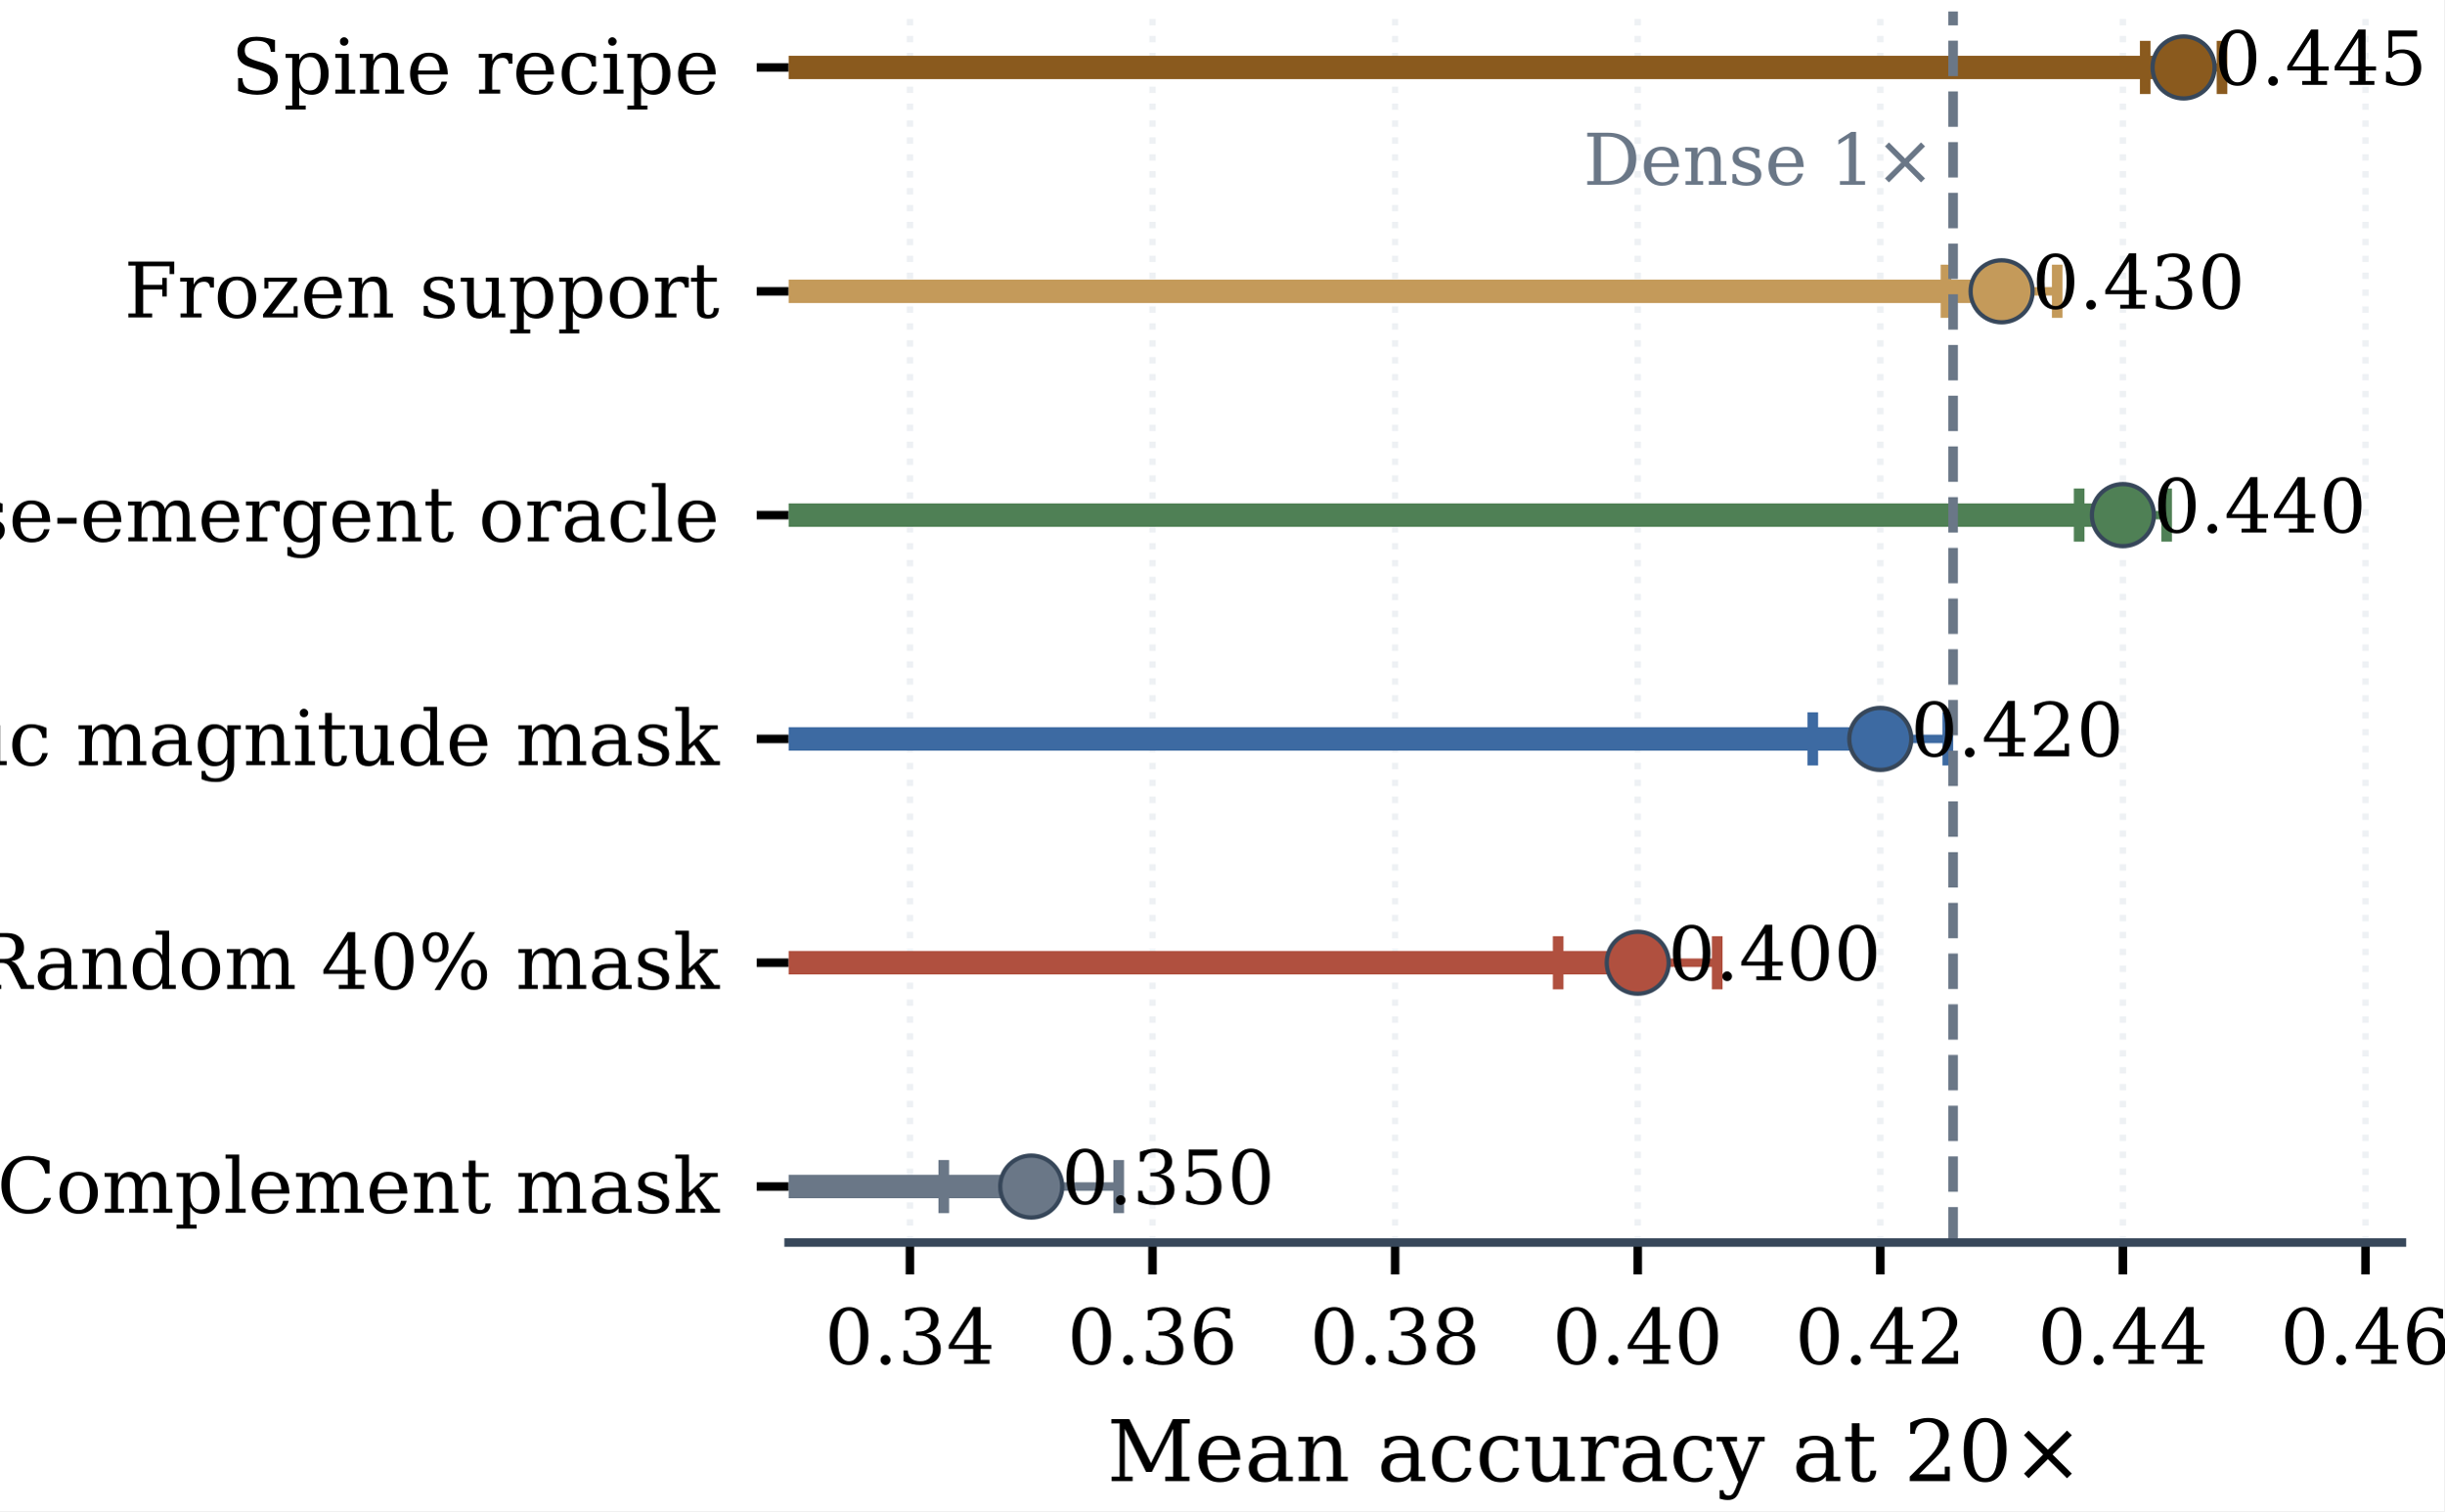
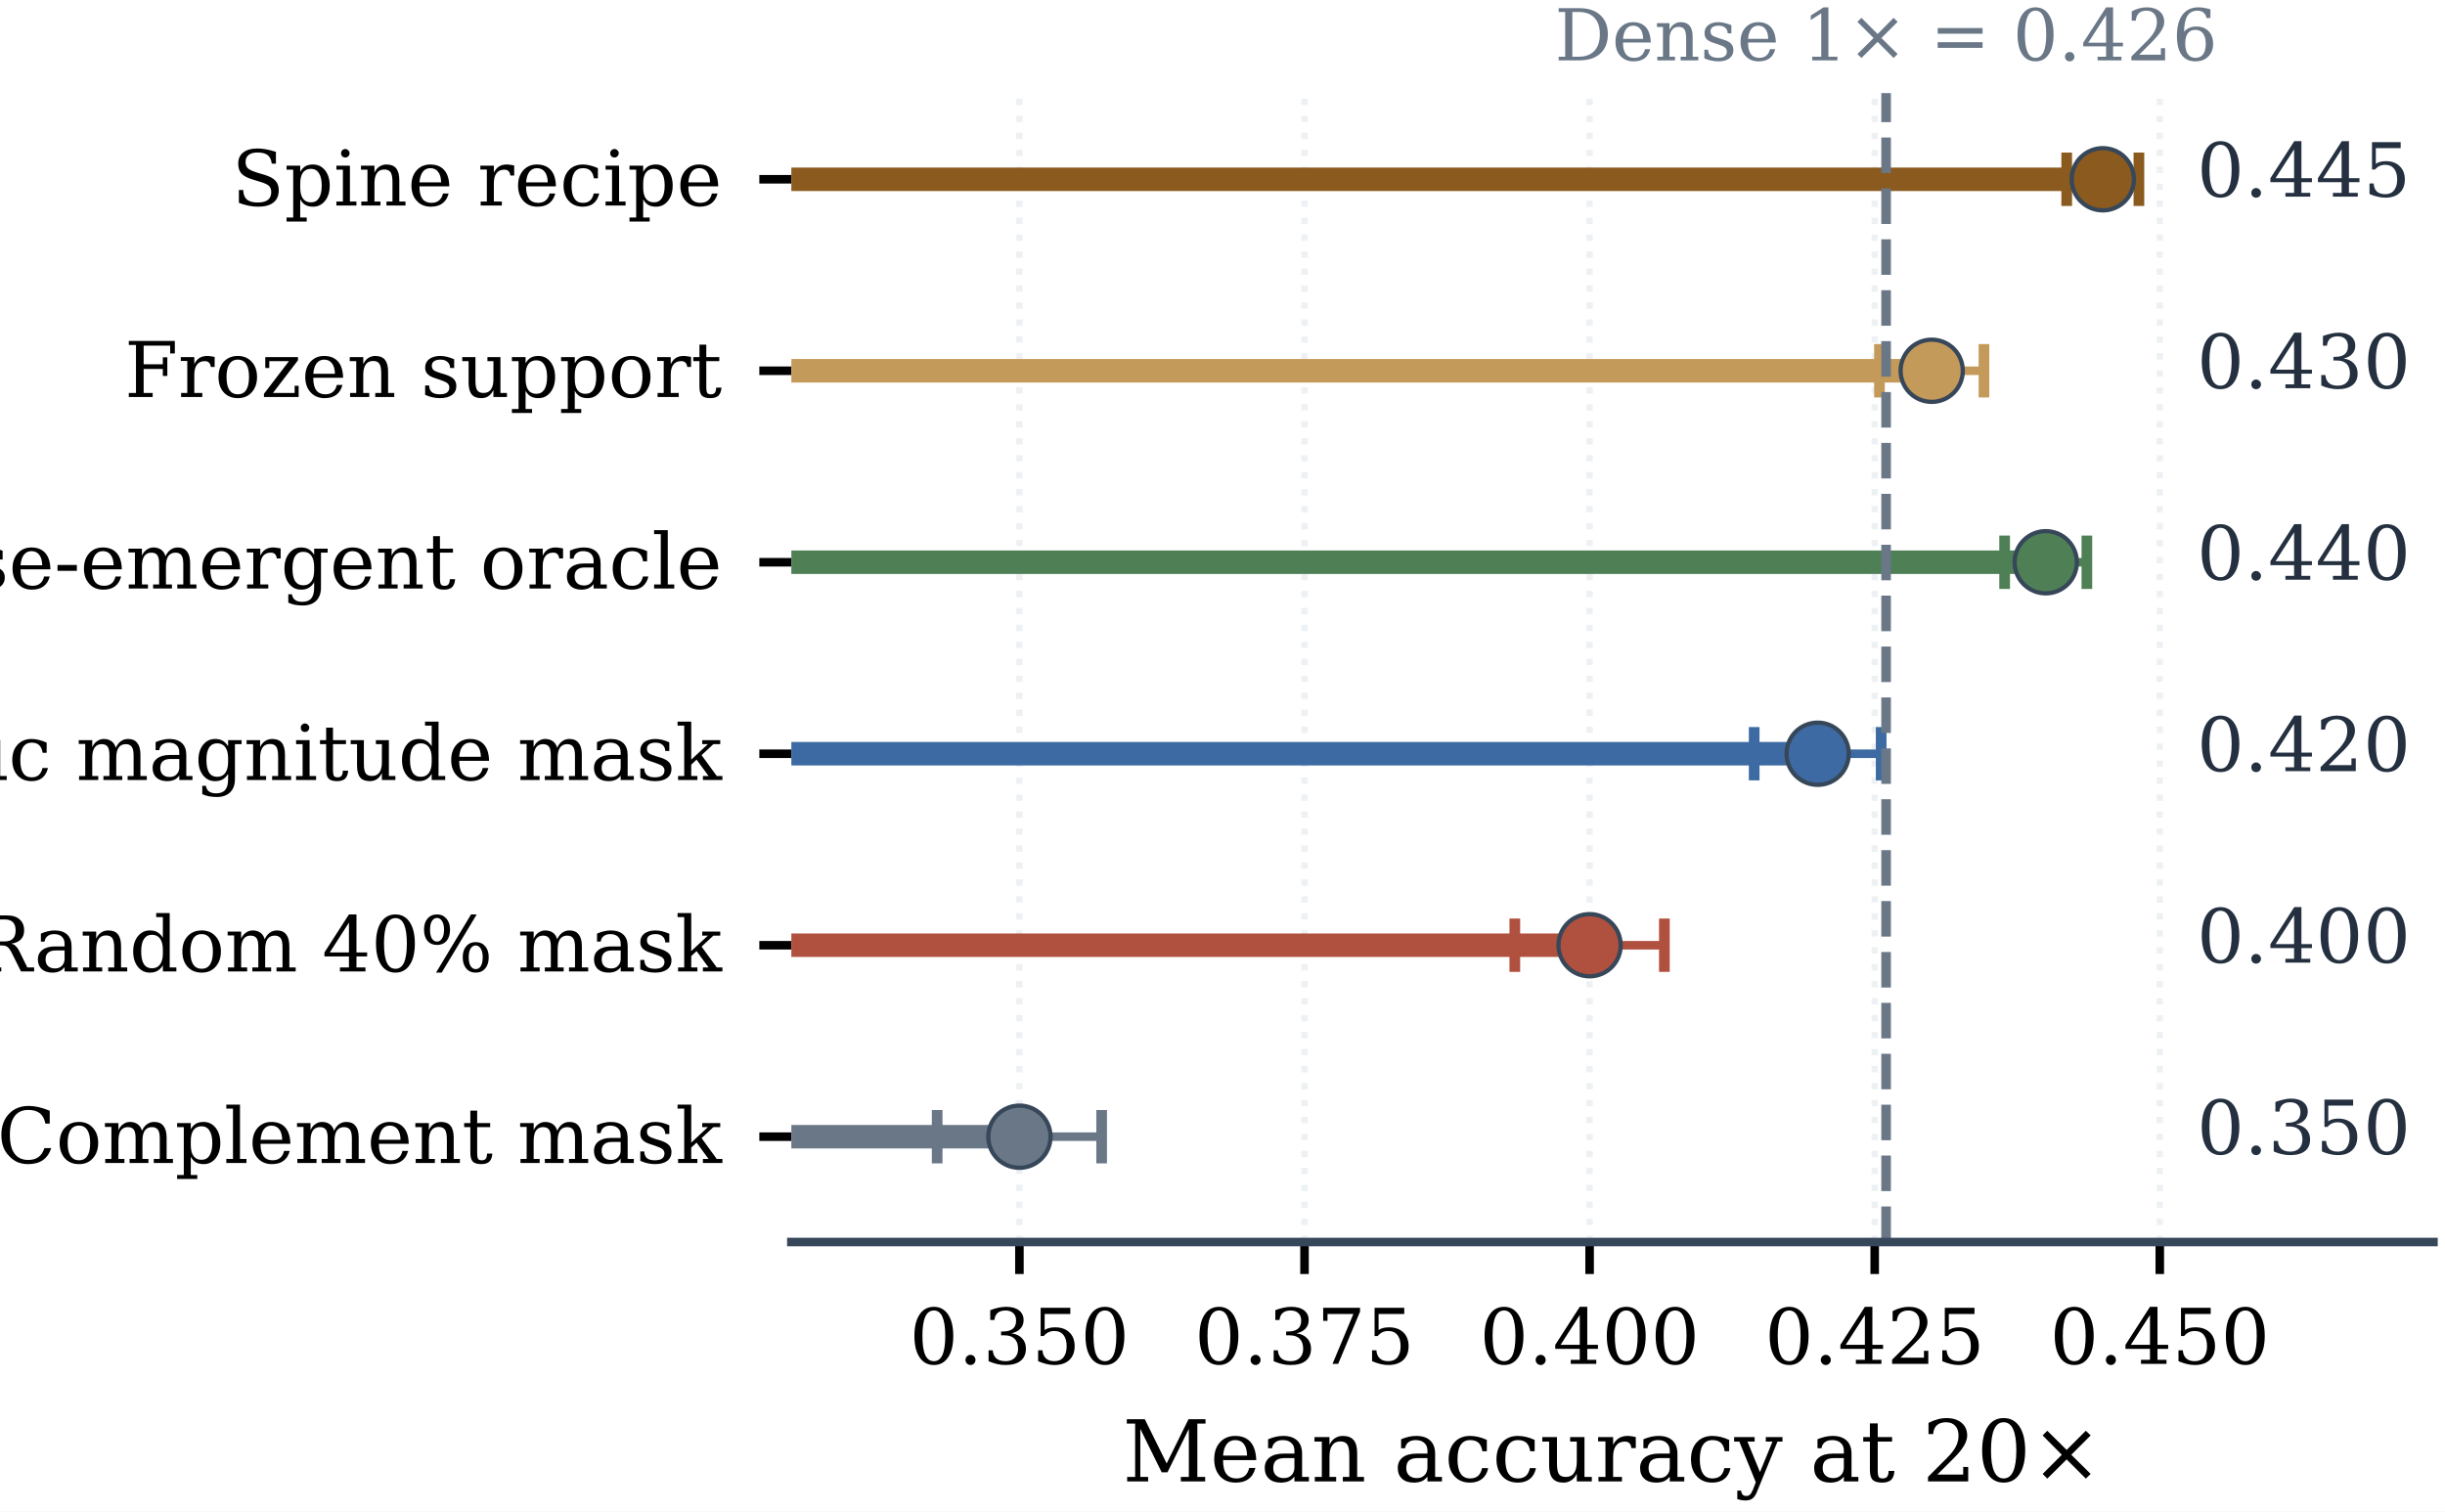
- <svg xmlns="http://www.w3.org/2000/svg" xmlns:xlink="http://www.w3.org/1999/xlink" width="229.813pt" height="142.125pt" viewBox="0 0 229.813 142.125" version="1.1">
+ <svg xmlns="http://www.w3.org/2000/svg" xmlns:xlink="http://www.w3.org/1999/xlink" width="229.114pt" height="141.645pt" viewBox="0 0 229.114 141.645" version="1.1">
  <defs>
    <style type="text/css">*{stroke-linejoin: round; stroke-linecap: butt}</style>
  </defs>
  <g id="figure_1">
    <g id="patch_1">
-       <path d="M 0 142.125 L 229.813 142.125 L 229.813 0 L 0 0 z " style="fill: #ffffff" />
+       <path d="M 0 141.645  L 229.114 141.645  L 229.114 0  L 0 0  z " style="fill: #ffffff" />
    </g>
    <g id="axes_1">
      <g id="patch_2">
-         <path d="M 74.154 116.865 L 225.855 116.865 L 225.855 1.08 L 74.154 1.08 z " style="fill: #ffffff" />
+         <path d="M 74.154 116.385  L 228.034 116.385  L 228.034 8.725  L 74.154 8.725  z " style="fill: #ffffff" />
      </g>
      <g id="matplotlib.axis_1">
        <g id="xtick_1">
          <g id="line2d_1">
-             <path d="M 85.56 116.865 L 85.56 1.08 " clip-path="url(#p477712dfc5)" style="fill: none; stroke-dasharray: 0.6,0.99; stroke-dashoffset: 0; stroke: #c9d2dc; stroke-opacity: 0.32; stroke-width: 0.6" />
+             <path d="M 95.526 116.385  L 95.526 8.725  " clip-path="url(#p9504faaf85)" style="fill: none; stroke-dasharray: 0.6,0.99; stroke-dashoffset: 0; stroke: #c9d2dc; stroke-opacity: 0.32; stroke-width: 0.6" />
          </g>
          <g id="line2d_2">
            <defs>
-               <path id="ma2a372693b" d="M 0 0 L 0 3 " style="stroke: #000000; stroke-width: 0.8" />
+               <path id="me41fb75d59" d="M 0 0  L 0 3  " style="stroke: #000000; stroke-width: 0.8" />
            </defs>
            <g>
-               <use xlink:href="#ma2a372693b" x="85.56" y="116.865" style="stroke: #000000; stroke-width: 0.8" />
+               <use xlink:href="#me41fb75d59" x="95.526" y="116.385" style="stroke: #000000; stroke-width: 0.8" />
            </g>
          </g>
          <g id="text_1">
-             <text style="font-size: 7.2px; font-family: 'STIXGeneral', 'DejaVu Serif', 'Times New Roman', serif; text-anchor: middle" x="85.56" y="128.282" transform="rotate(-0 85.56019 128.2824)">0.34</text>
+             <text style="font-size: 7.2px; font-family: 'STIXGeneral', 'DejaVu Serif', 'Times New Roman', serif; text-anchor: middle" x="95.526" y="127.802" transform="rotate(-0 95.52635 127.8025)">0.350</text>
          </g>
        </g>
        <g id="xtick_2">
          <g id="line2d_3">
-             <path d="M 108.372 116.865 L 108.372 1.08 " clip-path="url(#p477712dfc5)" style="fill: none; stroke-dasharray: 0.6,0.99; stroke-dashoffset: 0; stroke: #c9d2dc; stroke-opacity: 0.32; stroke-width: 0.6" />
+             <path d="M 122.242 116.385  L 122.242 8.725  " clip-path="url(#p9504faaf85)" style="fill: none; stroke-dasharray: 0.6,0.99; stroke-dashoffset: 0; stroke: #c9d2dc; stroke-opacity: 0.32; stroke-width: 0.6" />
          </g>
          <g id="line2d_4">
            <g>
-               <use xlink:href="#ma2a372693b" x="108.372" y="116.865" style="stroke: #000000; stroke-width: 0.8" />
+               <use xlink:href="#me41fb75d59" x="122.242" y="116.385" style="stroke: #000000; stroke-width: 0.8" />
            </g>
          </g>
          <g id="text_2">
-             <text style="font-size: 7.2px; font-family: 'STIXGeneral', 'DejaVu Serif', 'Times New Roman', serif; text-anchor: middle" x="108.372" y="128.282" transform="rotate(-0 108.3723 128.2824)">0.36</text>
+             <text style="font-size: 7.2px; font-family: 'STIXGeneral', 'DejaVu Serif', 'Times New Roman', serif; text-anchor: middle" x="122.242" y="127.802" transform="rotate(-0 122.2416 127.8025)">0.375</text>
          </g>
        </g>
        <g id="xtick_3">
          <g id="line2d_5">
-             <path d="M 131.184 116.865 L 131.184 1.08 " clip-path="url(#p477712dfc5)" style="fill: none; stroke-dasharray: 0.6,0.99; stroke-dashoffset: 0; stroke: #c9d2dc; stroke-opacity: 0.32; stroke-width: 0.6" />
+             <path d="M 148.957 116.385  L 148.957 8.725  " clip-path="url(#p9504faaf85)" style="fill: none; stroke-dasharray: 0.6,0.99; stroke-dashoffset: 0; stroke: #c9d2dc; stroke-opacity: 0.32; stroke-width: 0.6" />
          </g>
          <g id="line2d_6">
            <g>
-               <use xlink:href="#ma2a372693b" x="131.184" y="116.865" style="stroke: #000000; stroke-width: 0.8" />
+               <use xlink:href="#me41fb75d59" x="148.957" y="116.385" style="stroke: #000000; stroke-width: 0.8" />
            </g>
          </g>
          <g id="text_3">
-             <text style="font-size: 7.2px; font-family: 'STIXGeneral', 'DejaVu Serif', 'Times New Roman', serif; text-anchor: middle" x="131.184" y="128.282" transform="rotate(-0 131.1844 128.2824)">0.38</text>
+             <text style="font-size: 7.2px; font-family: 'STIXGeneral', 'DejaVu Serif', 'Times New Roman', serif; text-anchor: middle" x="148.957" y="127.802" transform="rotate(-0 148.9569 127.8025)">0.400</text>
          </g>
        </g>
        <g id="xtick_4">
          <g id="line2d_7">
-             <path d="M 153.997 116.865 L 153.997 1.08 " clip-path="url(#p477712dfc5)" style="fill: none; stroke-dasharray: 0.6,0.99; stroke-dashoffset: 0; stroke: #c9d2dc; stroke-opacity: 0.32; stroke-width: 0.6" />
+             <path d="M 175.672 116.385  L 175.672 8.725  " clip-path="url(#p9504faaf85)" style="fill: none; stroke-dasharray: 0.6,0.99; stroke-dashoffset: 0; stroke: #c9d2dc; stroke-opacity: 0.32; stroke-width: 0.6" />
          </g>
          <g id="line2d_8">
            <g>
-               <use xlink:href="#ma2a372693b" x="153.997" y="116.865" style="stroke: #000000; stroke-width: 0.8" />
+               <use xlink:href="#me41fb75d59" x="175.672" y="116.385" style="stroke: #000000; stroke-width: 0.8" />
            </g>
          </g>
          <g id="text_4">
-             <text style="font-size: 7.2px; font-family: 'STIXGeneral', 'DejaVu Serif', 'Times New Roman', serif; text-anchor: middle" x="153.997" y="128.282" transform="rotate(-0 153.9965 128.2824)">0.40</text>
+             <text style="font-size: 7.2px; font-family: 'STIXGeneral', 'DejaVu Serif', 'Times New Roman', serif; text-anchor: middle" x="175.672" y="127.802" transform="rotate(-0 175.6722 127.8025)">0.425</text>
          </g>
        </g>
        <g id="xtick_5">
          <g id="line2d_9">
-             <path d="M 176.809 116.865 L 176.809 1.08 " clip-path="url(#p477712dfc5)" style="fill: none; stroke-dasharray: 0.6,0.99; stroke-dashoffset: 0; stroke: #c9d2dc; stroke-opacity: 0.32; stroke-width: 0.6" />
+             <path d="M 202.387 116.385  L 202.387 8.725  " clip-path="url(#p9504faaf85)" style="fill: none; stroke-dasharray: 0.6,0.99; stroke-dashoffset: 0; stroke: #c9d2dc; stroke-opacity: 0.32; stroke-width: 0.6" />
          </g>
          <g id="line2d_10">
            <g>
-               <use xlink:href="#ma2a372693b" x="176.809" y="116.865" style="stroke: #000000; stroke-width: 0.8" />
+               <use xlink:href="#me41fb75d59" x="202.387" y="116.385" style="stroke: #000000; stroke-width: 0.8" />
            </g>
          </g>
          <g id="text_5">
-             <text style="font-size: 7.2px; font-family: 'STIXGeneral', 'DejaVu Serif', 'Times New Roman', serif; text-anchor: middle" x="176.809" y="128.282" transform="rotate(-0 176.8087 128.2824)">0.42</text>
-           </g>
-         </g>
-         <g id="xtick_6">
-           <g id="line2d_11">
-             <path d="M 199.621 116.865 L 199.621 1.08 " clip-path="url(#p477712dfc5)" style="fill: none; stroke-dasharray: 0.6,0.99; stroke-dashoffset: 0; stroke: #c9d2dc; stroke-opacity: 0.32; stroke-width: 0.6" />
-           </g>
-           <g id="line2d_12">
-             <g>
-               <use xlink:href="#ma2a372693b" x="199.621" y="116.865" style="stroke: #000000; stroke-width: 0.8" />
-             </g>
-           </g>
-           <g id="text_6">
-             <text style="font-size: 7.2px; font-family: 'STIXGeneral', 'DejaVu Serif', 'Times New Roman', serif; text-anchor: middle" x="199.621" y="128.282" transform="rotate(-0 199.6208 128.2824)">0.44</text>
-           </g>
-         </g>
-         <g id="xtick_7">
-           <g id="line2d_13">
-             <path d="M 222.433 116.865 L 222.433 1.08 " clip-path="url(#p477712dfc5)" style="fill: none; stroke-dasharray: 0.6,0.99; stroke-dashoffset: 0; stroke: #c9d2dc; stroke-opacity: 0.32; stroke-width: 0.6" />
-           </g>
-           <g id="line2d_14">
-             <g>
-               <use xlink:href="#ma2a372693b" x="222.433" y="116.865" style="stroke: #000000; stroke-width: 0.8" />
-             </g>
-           </g>
-           <g id="text_7">
-             <text style="font-size: 7.2px; font-family: 'STIXGeneral', 'DejaVu Serif', 'Times New Roman', serif; text-anchor: middle" x="222.433" y="128.282" transform="rotate(-0 222.4329 128.2824)">0.46</text>
-           </g>
-         </g>
-         <g id="text_8">
-           <text style="font-size: 8px; font-family: 'STIXGeneral', 'DejaVu Serif', 'Times New Roman', serif; text-anchor: middle" x="150.004" y="139.301" transform="rotate(-0 150.0044 139.3013)">Mean accuracy at 20×</text>
+             <text style="font-size: 7.2px; font-family: 'STIXGeneral', 'DejaVu Serif', 'Times New Roman', serif; text-anchor: middle" x="202.387" y="127.802" transform="rotate(-0 202.3875 127.8025)">0.450</text>
+           </g>
+         </g>
+         <g id="text_6">
+           <text style="font-size: 8px; font-family: 'STIXGeneral', 'DejaVu Serif', 'Times New Roman', serif; text-anchor: middle" x="151.094" y="138.821" transform="rotate(-0 151.0941 138.8214)">Mean accuracy at 20×</text>
        </g>
      </g>
      <g id="matplotlib.axis_2">
        <g id="ytick_1">
+           <g id="line2d_11">
+             <defs>
+               <path id="m83708fab2e" d="M 0 0  L -3 0  " style="stroke: #000000; stroke-width: 0.8" />
+             </defs>
+             <g>
+               <use xlink:href="#m83708fab2e" x="74.154" y="106.516" style="stroke: #000000; stroke-width: 0.8" />
+             </g>
+           </g>
+           <g id="text_7">
+             <text style="font-size: 7.2px; font-family: 'STIXGeneral', 'DejaVu Serif', 'Times New Roman', serif; text-anchor: end" x="67.654" y="108.975" transform="rotate(-0 67.65412 108.975)">Complement mask</text>
+           </g>
+         </g>
+         <g id="ytick_2">
+           <g id="line2d_12">
+             <g>
+               <use xlink:href="#m83708fab2e" x="74.154" y="88.573" style="stroke: #000000; stroke-width: 0.8" />
+             </g>
+           </g>
+           <g id="text_8">
+             <text style="font-size: 7.2px; font-family: 'STIXGeneral', 'DejaVu Serif', 'Times New Roman', serif; text-anchor: end" x="67.654" y="91.032" transform="rotate(-0 67.65412 91.03159)">Random 40% mask</text>
+           </g>
+         </g>
+         <g id="ytick_3">
+           <g id="line2d_13">
+             <g>
+               <use xlink:href="#m83708fab2e" x="74.154" y="70.63" style="stroke: #000000; stroke-width: 0.8" />
+             </g>
+           </g>
+           <g id="text_9">
+             <text style="font-size: 7.2px; font-family: 'STIXGeneral', 'DejaVu Serif', 'Times New Roman', serif; text-anchor: end" x="67.654" y="73.088" transform="rotate(-0 67.65412 73.08822)">Static magnitude mask</text>
+           </g>
+         </g>
+         <g id="ytick_4">
+           <g id="line2d_14">
+             <g>
+               <use xlink:href="#m83708fab2e" x="74.154" y="52.686" style="stroke: #000000; stroke-width: 0.8" />
+             </g>
+           </g>
+           <g id="text_10">
+             <text style="font-size: 7.2px; font-family: 'STIXGeneral', 'DejaVu Serif', 'Times New Roman', serif; text-anchor: end" x="67.654" y="55.145" transform="rotate(-0 67.65412 55.14485)">Dense-emergent oracle</text>
+           </g>
+         </g>
+         <g id="ytick_5">
          <g id="line2d_15">
-             <defs>
-               <path id="m920d1cbb16" d="M 0 0 L -3 0 " style="stroke: #000000; stroke-width: 0.8" />
-             </defs>
-             <g>
-               <use xlink:href="#m920d1cbb16" x="74.154" y="111.602" style="stroke: #000000; stroke-width: 0.8" />
-             </g>
-           </g>
-           <g id="text_9">
-             <text style="font-size: 7.2px; font-family: 'STIXGeneral', 'DejaVu Serif', 'Times New Roman', serif; text-anchor: end" x="67.654" y="114.061" transform="rotate(-0 67.65412 114.0607)">Complement mask</text>
-           </g>
-         </g>
-         <g id="ytick_2">
+             <g>
+               <use xlink:href="#m83708fab2e" x="74.154" y="34.743" style="stroke: #000000; stroke-width: 0.8" />
+             </g>
+           </g>
+           <g id="text_11">
+             <text style="font-size: 7.2px; font-family: 'STIXGeneral', 'DejaVu Serif', 'Times New Roman', serif; text-anchor: end" x="67.654" y="37.201" transform="rotate(-0 67.65412 37.20148)">Frozen support</text>
+           </g>
+         </g>
+         <g id="ytick_6">
          <g id="line2d_16">
            <g>
-               <use xlink:href="#m920d1cbb16" x="74.154" y="90.55" style="stroke: #000000; stroke-width: 0.8" />
-             </g>
-           </g>
-           <g id="text_10">
-             <text style="font-size: 7.2px; font-family: 'STIXGeneral', 'DejaVu Serif', 'Times New Roman', serif; text-anchor: end" x="67.654" y="93.009" transform="rotate(-0 67.65412 93.00892)">Random 40% mask</text>
-           </g>
-         </g>
-         <g id="ytick_3">
-           <g id="line2d_17">
-             <g>
-               <use xlink:href="#m920d1cbb16" x="74.154" y="69.498" style="stroke: #000000; stroke-width: 0.8" />
-             </g>
-           </g>
-           <g id="text_11">
-             <text style="font-size: 7.2px; font-family: 'STIXGeneral', 'DejaVu Serif', 'Times New Roman', serif; text-anchor: end" x="67.654" y="71.957" transform="rotate(-0 67.65412 71.9571)">Static magnitude mask</text>
-           </g>
-         </g>
-         <g id="ytick_4">
-           <g id="line2d_18">
-             <g>
-               <use xlink:href="#m920d1cbb16" x="74.154" y="48.447" style="stroke: #000000; stroke-width: 0.8" />
+               <use xlink:href="#m83708fab2e" x="74.154" y="16.799" style="stroke: #000000; stroke-width: 0.8" />
            </g>
          </g>
          <g id="text_12">
-             <text style="font-size: 7.2px; font-family: 'STIXGeneral', 'DejaVu Serif', 'Times New Roman', serif; text-anchor: end" x="67.654" y="50.905" transform="rotate(-0 67.65412 50.90528)">Dense-emergent oracle</text>
-           </g>
-         </g>
-         <g id="ytick_5">
-           <g id="line2d_19">
-             <g>
-               <use xlink:href="#m920d1cbb16" x="74.154" y="27.395" style="stroke: #000000; stroke-width: 0.8" />
-             </g>
-           </g>
-           <g id="text_13">
-             <text style="font-size: 7.2px; font-family: 'STIXGeneral', 'DejaVu Serif', 'Times New Roman', serif; text-anchor: end" x="67.654" y="29.853" transform="rotate(-0 67.65412 29.85346)">Frozen support</text>
-           </g>
-         </g>
-         <g id="ytick_6">
-           <g id="line2d_20">
-             <g>
-               <use xlink:href="#m920d1cbb16" x="74.154" y="6.343" style="stroke: #000000; stroke-width: 0.8" />
-             </g>
-           </g>
-           <g id="text_14">
-             <text style="font-size: 7.2px; font-family: 'STIXGeneral', 'DejaVu Serif', 'Times New Roman', serif; text-anchor: end" x="67.654" y="8.802" transform="rotate(-0 67.65412 8.801642)">Spine recipe</text>
+             <text style="font-size: 7.2px; font-family: 'STIXGeneral', 'DejaVu Serif', 'Times New Roman', serif; text-anchor: end" x="67.654" y="19.258" transform="rotate(-0 67.65412 19.25811)">Spine recipe</text>
          </g>
        </g>
      </g>
      <g id="LineCollection_1">
-         <path d="M 74.154 111.602 L 96.966 111.602 " clip-path="url(#p477712dfc5)" style="fill: none; stroke: #6a7787; stroke-width: 2.2" />
-         <path d="M 74.154 90.55 L 153.997 90.55 " clip-path="url(#p477712dfc5)" style="fill: none; stroke: #b0503f; stroke-width: 2.2" />
-         <path d="M 74.154 69.498 L 176.809 69.498 " clip-path="url(#p477712dfc5)" style="fill: none; stroke: #3d6aa2; stroke-width: 2.2" />
-         <path d="M 74.154 48.447 L 199.621 48.447 " clip-path="url(#p477712dfc5)" style="fill: none; stroke: #4f8055; stroke-width: 2.2" />
-         <path d="M 74.154 27.395 L 188.215 27.395 " clip-path="url(#p477712dfc5)" style="fill: none; stroke: #c49a5a; stroke-width: 2.2" />
-         <path d="M 74.154 6.343 L 205.328 6.343 " clip-path="url(#p477712dfc5)" style="fill: none; stroke: #8a5a1e; stroke-width: 2.2" />
+         <path d="M 74.154 106.516  L 95.526 106.516  " clip-path="url(#p9504faaf85)" style="fill: none; stroke: #6a7787; stroke-width: 2.2" />
+         <path d="M 74.154 88.573  L 148.957 88.573  " clip-path="url(#p9504faaf85)" style="fill: none; stroke: #b0503f; stroke-width: 2.2" />
+         <path d="M 74.154 70.63  L 170.329 70.63  " clip-path="url(#p9504faaf85)" style="fill: none; stroke: #3d6aa2; stroke-width: 2.2" />
+         <path d="M 74.154 52.686  L 191.701 52.686  " clip-path="url(#p9504faaf85)" style="fill: none; stroke: #4f8055; stroke-width: 2.2" />
+         <path d="M 74.154 34.743  L 181.015 34.743  " clip-path="url(#p9504faaf85)" style="fill: none; stroke: #c49a5a; stroke-width: 2.2" />
+         <path d="M 74.154 16.799  L 197.048 16.799  " clip-path="url(#p9504faaf85)" style="fill: none; stroke: #8a5a1e; stroke-width: 2.2" />
      </g>
      <g id="LineCollection_2">
-         <path d="M 88.741 111.602 L 105.191 111.602 " clip-path="url(#p477712dfc5)" style="fill: none; stroke: #6a7787; stroke-width: 0.8" />
+         <path d="M 87.82 106.516  L 103.232 106.516  " clip-path="url(#p9504faaf85)" style="fill: none; stroke: #6a7787; stroke-width: 0.8" />
+       </g>
+       <g id="line2d_17">
+         <defs>
+           <path id="m2291009574" d="M 0 2.5  L 0 -2.5  " style="stroke: #6a7787" />
+         </defs>
+         <g clip-path="url(#p9504faaf85)">
+           <use xlink:href="#m2291009574" x="87.82" y="106.516" style="fill: #6a7787; stroke: #6a7787" />
+         </g>
+       </g>
+       <g id="line2d_18">
+         <g clip-path="url(#p9504faaf85)">
+           <use xlink:href="#m2291009574" x="103.232" y="106.516" style="fill: #6a7787; stroke: #6a7787" />
+         </g>
+       </g>
+       <g id="LineCollection_3">
+         <path d="M 141.95 88.573  L 155.964 88.573  " clip-path="url(#p9504faaf85)" style="fill: none; stroke: #b0503f; stroke-width: 0.8" />
+       </g>
+       <g id="line2d_19">
+         <defs>
+           <path id="mdc842cca0c" d="M 0 2.5  L 0 -2.5  " style="stroke: #b0503f" />
+         </defs>
+         <g clip-path="url(#p9504faaf85)">
+           <use xlink:href="#mdc842cca0c" x="141.95" y="88.573" style="fill: #b0503f; stroke: #b0503f" />
+         </g>
+       </g>
+       <g id="line2d_20">
+         <g clip-path="url(#p9504faaf85)">
+           <use xlink:href="#mdc842cca0c" x="155.964" y="88.573" style="fill: #b0503f; stroke: #b0503f" />
+         </g>
+       </g>
+       <g id="LineCollection_4">
+         <path d="M 164.379 70.63  L 176.279 70.63  " clip-path="url(#p9504faaf85)" style="fill: none; stroke: #3d6aa2; stroke-width: 0.8" />
      </g>
      <g id="line2d_21">
        <defs>
-           <path id="m04872482f1" d="M 0 2.5 L 0 -2.5 " style="stroke: #6a7787" />
-         </defs>
-         <g clip-path="url(#p477712dfc5)">
-           <use xlink:href="#m04872482f1" x="88.741" y="111.602" style="fill: #6a7787; stroke: #6a7787" />
+           <path id="m243cf94a5f" d="M 0 2.5  L 0 -2.5  " style="stroke: #3d6aa2" />
+         </defs>
+         <g clip-path="url(#p9504faaf85)">
+           <use xlink:href="#m243cf94a5f" x="164.379" y="70.63" style="fill: #3d6aa2; stroke: #3d6aa2" />
        </g>
      </g>
      <g id="line2d_22">
-         <g clip-path="url(#p477712dfc5)">
-           <use xlink:href="#m04872482f1" x="105.191" y="111.602" style="fill: #6a7787; stroke: #6a7787" />
-         </g>
-       </g>
-       <g id="LineCollection_3">
-         <path d="M 146.517 90.55 L 161.476 90.55 " clip-path="url(#p477712dfc5)" style="fill: none; stroke: #b0503f; stroke-width: 0.8" />
+         <g clip-path="url(#p9504faaf85)">
+           <use xlink:href="#m243cf94a5f" x="176.279" y="70.63" style="fill: #3d6aa2; stroke: #3d6aa2" />
+         </g>
+       </g>
+       <g id="LineCollection_5">
+         <path d="M 187.848 52.686  L 195.554 52.686  " clip-path="url(#p9504faaf85)" style="fill: none; stroke: #4f8055; stroke-width: 0.8" />
      </g>
      <g id="line2d_23">
        <defs>
-           <path id="m9f21e8d080" d="M 0 2.5 L 0 -2.5 " style="stroke: #b0503f" />
-         </defs>
-         <g clip-path="url(#p477712dfc5)">
-           <use xlink:href="#m9f21e8d080" x="146.517" y="90.55" style="fill: #b0503f; stroke: #b0503f" />
+           <path id="m385e18e08e" d="M 0 2.5  L 0 -2.5  " style="stroke: #4f8055" />
+         </defs>
+         <g clip-path="url(#p9504faaf85)">
+           <use xlink:href="#m385e18e08e" x="187.848" y="52.686" style="fill: #4f8055; stroke: #4f8055" />
        </g>
      </g>
      <g id="line2d_24">
-         <g clip-path="url(#p477712dfc5)">
-           <use xlink:href="#m9f21e8d080" x="161.476" y="90.55" style="fill: #b0503f; stroke: #b0503f" />
-         </g>
-       </g>
-       <g id="LineCollection_4">
-         <path d="M 170.458 69.498 L 183.159 69.498 " clip-path="url(#p477712dfc5)" style="fill: none; stroke: #3d6aa2; stroke-width: 0.8" />
+         <g clip-path="url(#p9504faaf85)">
+           <use xlink:href="#m385e18e08e" x="195.554" y="52.686" style="fill: #4f8055; stroke: #4f8055" />
+         </g>
+       </g>
+       <g id="LineCollection_6">
+         <path d="M 176.118 34.743  L 185.912 34.743  " clip-path="url(#p9504faaf85)" style="fill: none; stroke: #c49a5a; stroke-width: 0.8" />
      </g>
      <g id="line2d_25">
        <defs>
-           <path id="m8e6677fbaa" d="M 0 2.5 L 0 -2.5 " style="stroke: #3d6aa2" />
-         </defs>
-         <g clip-path="url(#p477712dfc5)">
-           <use xlink:href="#m8e6677fbaa" x="170.458" y="69.498" style="fill: #3d6aa2; stroke: #3d6aa2" />
+           <path id="mfa3cb545d6" d="M 0 2.5  L 0 -2.5  " style="stroke: #c49a5a" />
+         </defs>
+         <g clip-path="url(#p9504faaf85)">
+           <use xlink:href="#mfa3cb545d6" x="176.118" y="34.743" style="fill: #c49a5a; stroke: #c49a5a" />
        </g>
      </g>
      <g id="line2d_26">
-         <g clip-path="url(#p477712dfc5)">
-           <use xlink:href="#m8e6677fbaa" x="183.159" y="69.498" style="fill: #3d6aa2; stroke: #3d6aa2" />
-         </g>
-       </g>
-       <g id="LineCollection_5">
-         <path d="M 195.508 48.447 L 203.733 48.447 " clip-path="url(#p477712dfc5)" style="fill: none; stroke: #4f8055; stroke-width: 0.8" />
+         <g clip-path="url(#p9504faaf85)">
+           <use xlink:href="#mfa3cb545d6" x="185.912" y="34.743" style="fill: #c49a5a; stroke: #c49a5a" />
+         </g>
+       </g>
+       <g id="LineCollection_7">
+         <path d="M 193.665 16.799  L 200.431 16.799  " clip-path="url(#p9504faaf85)" style="fill: none; stroke: #8a5a1e; stroke-width: 0.8" />
      </g>
      <g id="line2d_27">
        <defs>
-           <path id="m7a5bea2625" d="M 0 2.5 L 0 -2.5 " style="stroke: #4f8055" />
-         </defs>
-         <g clip-path="url(#p477712dfc5)">
-           <use xlink:href="#m7a5bea2625" x="195.508" y="48.447" style="fill: #4f8055; stroke: #4f8055" />
+           <path id="m47d6b3c7e4" d="M 0 2.5  L 0 -2.5  " style="stroke: #8a5a1e" />
+         </defs>
+         <g clip-path="url(#p9504faaf85)">
+           <use xlink:href="#m47d6b3c7e4" x="193.665" y="16.799" style="fill: #8a5a1e; stroke: #8a5a1e" />
        </g>
      </g>
      <g id="line2d_28">
-         <g clip-path="url(#p477712dfc5)">
-           <use xlink:href="#m7a5bea2625" x="203.733" y="48.447" style="fill: #4f8055; stroke: #4f8055" />
-         </g>
-       </g>
-       <g id="LineCollection_6">
-         <path d="M 182.988 27.395 L 193.442 27.395 " clip-path="url(#p477712dfc5)" style="fill: none; stroke: #c49a5a; stroke-width: 0.8" />
+         <g clip-path="url(#p9504faaf85)">
+           <use xlink:href="#m47d6b3c7e4" x="200.431" y="16.799" style="fill: #8a5a1e; stroke: #8a5a1e" />
+         </g>
      </g>
      <g id="line2d_29">
-         <defs>
-           <path id="m888a447512" d="M 0 2.5 L 0 -2.5 " style="stroke: #c49a5a" />
-         </defs>
-         <g clip-path="url(#p477712dfc5)">
-           <use xlink:href="#m888a447512" x="182.988" y="27.395" style="fill: #c49a5a; stroke: #c49a5a" />
-         </g>
-       </g>
-       <g id="line2d_30">
-         <g clip-path="url(#p477712dfc5)">
-           <use xlink:href="#m888a447512" x="193.442" y="27.395" style="fill: #c49a5a; stroke: #c49a5a" />
-         </g>
-       </g>
-       <g id="LineCollection_7">
-         <path d="M 201.717 6.343 L 208.938 6.343 " clip-path="url(#p477712dfc5)" style="fill: none; stroke: #8a5a1e; stroke-width: 0.8" />
-       </g>
-       <g id="line2d_31">
-         <defs>
-           <path id="m1f4e836234" d="M 0 2.5 L 0 -2.5 " style="stroke: #8a5a1e" />
-         </defs>
-         <g clip-path="url(#p477712dfc5)">
-           <use xlink:href="#m1f4e836234" x="201.717" y="6.343" style="fill: #8a5a1e; stroke: #8a5a1e" />
-         </g>
-       </g>
-       <g id="line2d_32">
-         <g clip-path="url(#p477712dfc5)">
-           <use xlink:href="#m1f4e836234" x="208.938" y="6.343" style="fill: #8a5a1e; stroke: #8a5a1e" />
-         </g>
-       </g>
-       <g id="line2d_33">
-         <path d="M 183.652 116.865 L 183.652 1.08 " clip-path="url(#p477712dfc5)" style="fill: none; stroke-dasharray: 3.33,1.44; stroke-dashoffset: 0; stroke: #6a7787; stroke-width: 0.9" />
+         <path d="M 176.741 116.385  L 176.741 8.725  " clip-path="url(#p9504faaf85)" style="fill: none; stroke-dasharray: 3.33,1.44; stroke-dashoffset: 0; stroke: #6a7787; stroke-width: 0.9" />
      </g>
      <g id="patch_3">
-         <path d="M 74.154 116.865 L 225.855 116.865 " style="fill: none; stroke: #37475a; stroke-width: 0.8; stroke-linejoin: miter; stroke-linecap: square" />
+         <path d="M 74.154 116.385  L 228.034 116.385  " style="fill: none; stroke: #37475a; stroke-width: 0.8; stroke-linejoin: miter; stroke-linecap: square" />
      </g>
      <g id="PathCollection_1">
        <defs>
-           <path id="C0_0_73bf259a5c" d="M 0 2.915 C 0.773 2.915 1.515 2.608 2.062 2.062 C 2.608 1.515 2.915 0.773 2.915 -0 C 2.915 -0.773 2.608 -1.515 2.062 -2.062 C 1.515 -2.608 0.773 -2.915 0 -2.915 C -0.773 -2.915 -1.515 -2.608 -2.062 -2.062 C -2.608 -1.515 -2.915 -0.773 -2.915 0 C -2.915 0.773 -2.608 1.515 -2.062 2.062 C -1.515 2.608 -0.773 2.915 0 2.915 z " />
-         </defs>
-         <g clip-path="url(#p477712dfc5)">
-           <use xlink:href="#C0_0_73bf259a5c" x="96.966" y="111.602" style="fill: #6a7787; stroke: #37475a; stroke-width: 0.4" />
-         </g>
-         <g clip-path="url(#p477712dfc5)">
-           <use xlink:href="#C0_0_73bf259a5c" x="153.997" y="90.55" style="fill: #b0503f; stroke: #37475a; stroke-width: 0.4" />
-         </g>
-         <g clip-path="url(#p477712dfc5)">
-           <use xlink:href="#C0_0_73bf259a5c" x="176.809" y="69.498" style="fill: #3d6aa2; stroke: #37475a; stroke-width: 0.4" />
-         </g>
-         <g clip-path="url(#p477712dfc5)">
-           <use xlink:href="#C0_0_73bf259a5c" x="199.621" y="48.447" style="fill: #4f8055; stroke: #37475a; stroke-width: 0.4" />
-         </g>
-         <g clip-path="url(#p477712dfc5)">
-           <use xlink:href="#C0_0_73bf259a5c" x="188.215" y="27.395" style="fill: #c49a5a; stroke: #37475a; stroke-width: 0.4" />
-         </g>
-         <g clip-path="url(#p477712dfc5)">
-           <use xlink:href="#C0_0_73bf259a5c" x="205.328" y="6.343" style="fill: #8a5a1e; stroke: #37475a; stroke-width: 0.4" />
-         </g>
+           <path id="C0_0_60541e7601" d="M 0 2.915  C 0.773 2.915 1.515 2.608 2.062 2.062  C 2.608 1.515 2.915 0.773 2.915 -0  C 2.915 -0.773 2.608 -1.515 2.062 -2.062  C 1.515 -2.608 0.773 -2.915 0 -2.915  C -0.773 -2.915 -1.515 -2.608 -2.062 -2.062  C -2.608 -1.515 -2.915 -0.773 -2.915 0  C -2.915 0.773 -2.608 1.515 -2.062 2.062  C -1.515 2.608 -0.773 2.915 0 2.915  z " />
+         </defs>
+         <g clip-path="url(#p9504faaf85)">
+           <use xlink:href="#C0_0_60541e7601" x="95.526" y="106.516" style="fill: #6a7787; stroke: #37475a; stroke-width: 0.4" />
+         </g>
+         <g clip-path="url(#p9504faaf85)">
+           <use xlink:href="#C0_0_60541e7601" x="148.957" y="88.573" style="fill: #b0503f; stroke: #37475a; stroke-width: 0.4" />
+         </g>
+         <g clip-path="url(#p9504faaf85)">
+           <use xlink:href="#C0_0_60541e7601" x="170.329" y="70.63" style="fill: #3d6aa2; stroke: #37475a; stroke-width: 0.4" />
+         </g>
+         <g clip-path="url(#p9504faaf85)">
+           <use xlink:href="#C0_0_60541e7601" x="191.701" y="52.686" style="fill: #4f8055; stroke: #37475a; stroke-width: 0.4" />
+         </g>
+         <g clip-path="url(#p9504faaf85)">
+           <use xlink:href="#C0_0_60541e7601" x="181.015" y="34.743" style="fill: #c49a5a; stroke: #37475a; stroke-width: 0.4" />
+         </g>
+         <g clip-path="url(#p9504faaf85)">
+           <use xlink:href="#C0_0_60541e7601" x="197.048" y="16.799" style="fill: #8a5a1e; stroke: #37475a; stroke-width: 0.4" />
+         </g>
+       </g>
+       <g id="text_13">
+         <text style="font-size: 6.7px; font-family: 'STIXGeneral', 'DejaVu Serif', 'Times New Roman', serif; text-anchor: middle; fill: #6a7787" x="176.741" y="5.656" transform="rotate(-0 176.7408 5.655891)">Dense 1× = 0.426</text>
+       </g>
+       <g id="text_14">
+         <g id="patch_4">
+           <path d="M 209.867 109.946  L 226.177 109.946  L 226.177 103.086  L 209.867 103.086  z " style="fill: #ffffff; opacity: 0.92" />
+         </g>
+         <text style="font-size: 7px; font-family: 'STIXGeneral', 'DejaVu Serif', 'Times New Roman', serif; text-anchor: end; fill: #243040" x="225.897" y="108.147" transform="rotate(-0 225.8969 108.1471)">0.350</text>
      </g>
      <g id="text_15">
-         <text style="font-size: 7px; font-family: 'STIXGeneral', 'DejaVu Serif', 'Times New Roman', serif; text-anchor: start" x="99.818" y="113.233" transform="rotate(-0 99.81776 113.2328)">0.350</text>
+         <g id="patch_5">
+           <path d="M 209.867 92.003  L 226.177 92.003  L 226.177 85.143  L 209.867 85.143  z " style="fill: #ffffff; opacity: 0.92" />
+         </g>
+         <text style="font-size: 7px; font-family: 'STIXGeneral', 'DejaVu Serif', 'Times New Roman', serif; text-anchor: end; fill: #243040" x="225.897" y="90.204" transform="rotate(-0 225.8969 90.20368)">0.400</text>
      </g>
      <g id="text_16">
-         <text style="font-size: 7px; font-family: 'STIXGeneral', 'DejaVu Serif', 'Times New Roman', serif; text-anchor: start" x="156.848" y="92.181" transform="rotate(-0 156.8481 92.18101)">0.400</text>
+         <g id="patch_6">
+           <path d="M 209.867 74.06  L 226.177 74.06  L 226.177 67.2  L 209.867 67.2  z " style="fill: #ffffff; opacity: 0.92" />
+         </g>
+         <text style="font-size: 7px; font-family: 'STIXGeneral', 'DejaVu Serif', 'Times New Roman', serif; text-anchor: end; fill: #243040" x="225.897" y="72.26" transform="rotate(-0 225.8969 72.26031)">0.420</text>
      </g>
      <g id="text_17">
-         <text style="font-size: 7px; font-family: 'STIXGeneral', 'DejaVu Serif', 'Times New Roman', serif; text-anchor: start" x="179.66" y="71.129" transform="rotate(-0 179.6602 71.12919)">0.420</text>
+         <g id="patch_7">
+           <path d="M 209.867 56.116  L 226.177 56.116  L 226.177 49.256  L 209.867 49.256  z " style="fill: #ffffff; opacity: 0.92" />
+         </g>
+         <text style="font-size: 7px; font-family: 'STIXGeneral', 'DejaVu Serif', 'Times New Roman', serif; text-anchor: end; fill: #243040" x="225.897" y="54.317" transform="rotate(-0 225.8969 54.31694)">0.440</text>
      </g>
      <g id="text_18">
-         <text style="font-size: 7px; font-family: 'STIXGeneral', 'DejaVu Serif', 'Times New Roman', serif; text-anchor: start" x="202.472" y="50.077" transform="rotate(-0 202.4723 50.07737)">0.440</text>
+         <g id="patch_8">
+           <path d="M 209.867 38.173  L 226.177 38.173  L 226.177 31.313  L 209.867 31.313  z " style="fill: #ffffff; opacity: 0.92" />
+         </g>
+         <text style="font-size: 7px; font-family: 'STIXGeneral', 'DejaVu Serif', 'Times New Roman', serif; text-anchor: end; fill: #243040" x="225.897" y="36.374" transform="rotate(-0 225.8969 36.37357)">0.430</text>
      </g>
      <g id="text_19">
-         <text style="font-size: 7px; font-family: 'STIXGeneral', 'DejaVu Serif', 'Times New Roman', serif; text-anchor: start" x="191.066" y="29.026" transform="rotate(-0 191.0662 29.02555)">0.430</text>
-       </g>
-       <g id="text_20">
-         <text style="font-size: 7px; font-family: 'STIXGeneral', 'DejaVu Serif', 'Times New Roman', serif; text-anchor: start" x="208.179" y="7.974" transform="rotate(-0 208.179 7.973736)">0.445</text>
-       </g>
-       <g id="text_21">
-         <text style="font-size: 6.7px; font-family: 'STIXGeneral', 'DejaVu Serif', 'Times New Roman', serif; text-anchor: end; fill: #6a7787" x="181.941" y="17.377" transform="rotate(-0 181.9414 17.37716)">Dense 1×</text>
+         <g id="patch_9">
+           <path d="M 209.867 20.229  L 226.177 20.229  L 226.177 13.369  L 209.867 13.369  z " style="fill: #ffffff; opacity: 0.92" />
+         </g>
+         <text style="font-size: 7px; font-family: 'STIXGeneral', 'DejaVu Serif', 'Times New Roman', serif; text-anchor: end; fill: #243040" x="225.897" y="18.43" transform="rotate(-0 225.8969 18.4302)">0.445</text>
      </g>
    </g>
  </g>
  <defs>
-     <clipPath id="p477712dfc5">
-       <rect x="74.154" y="1.08" width="151.701" height="115.785" />
+     <clipPath id="p9504faaf85">
+       <rect x="74.154" y="8.725" width="153.88" height="107.66" />
    </clipPath>
  </defs>
</svg>
